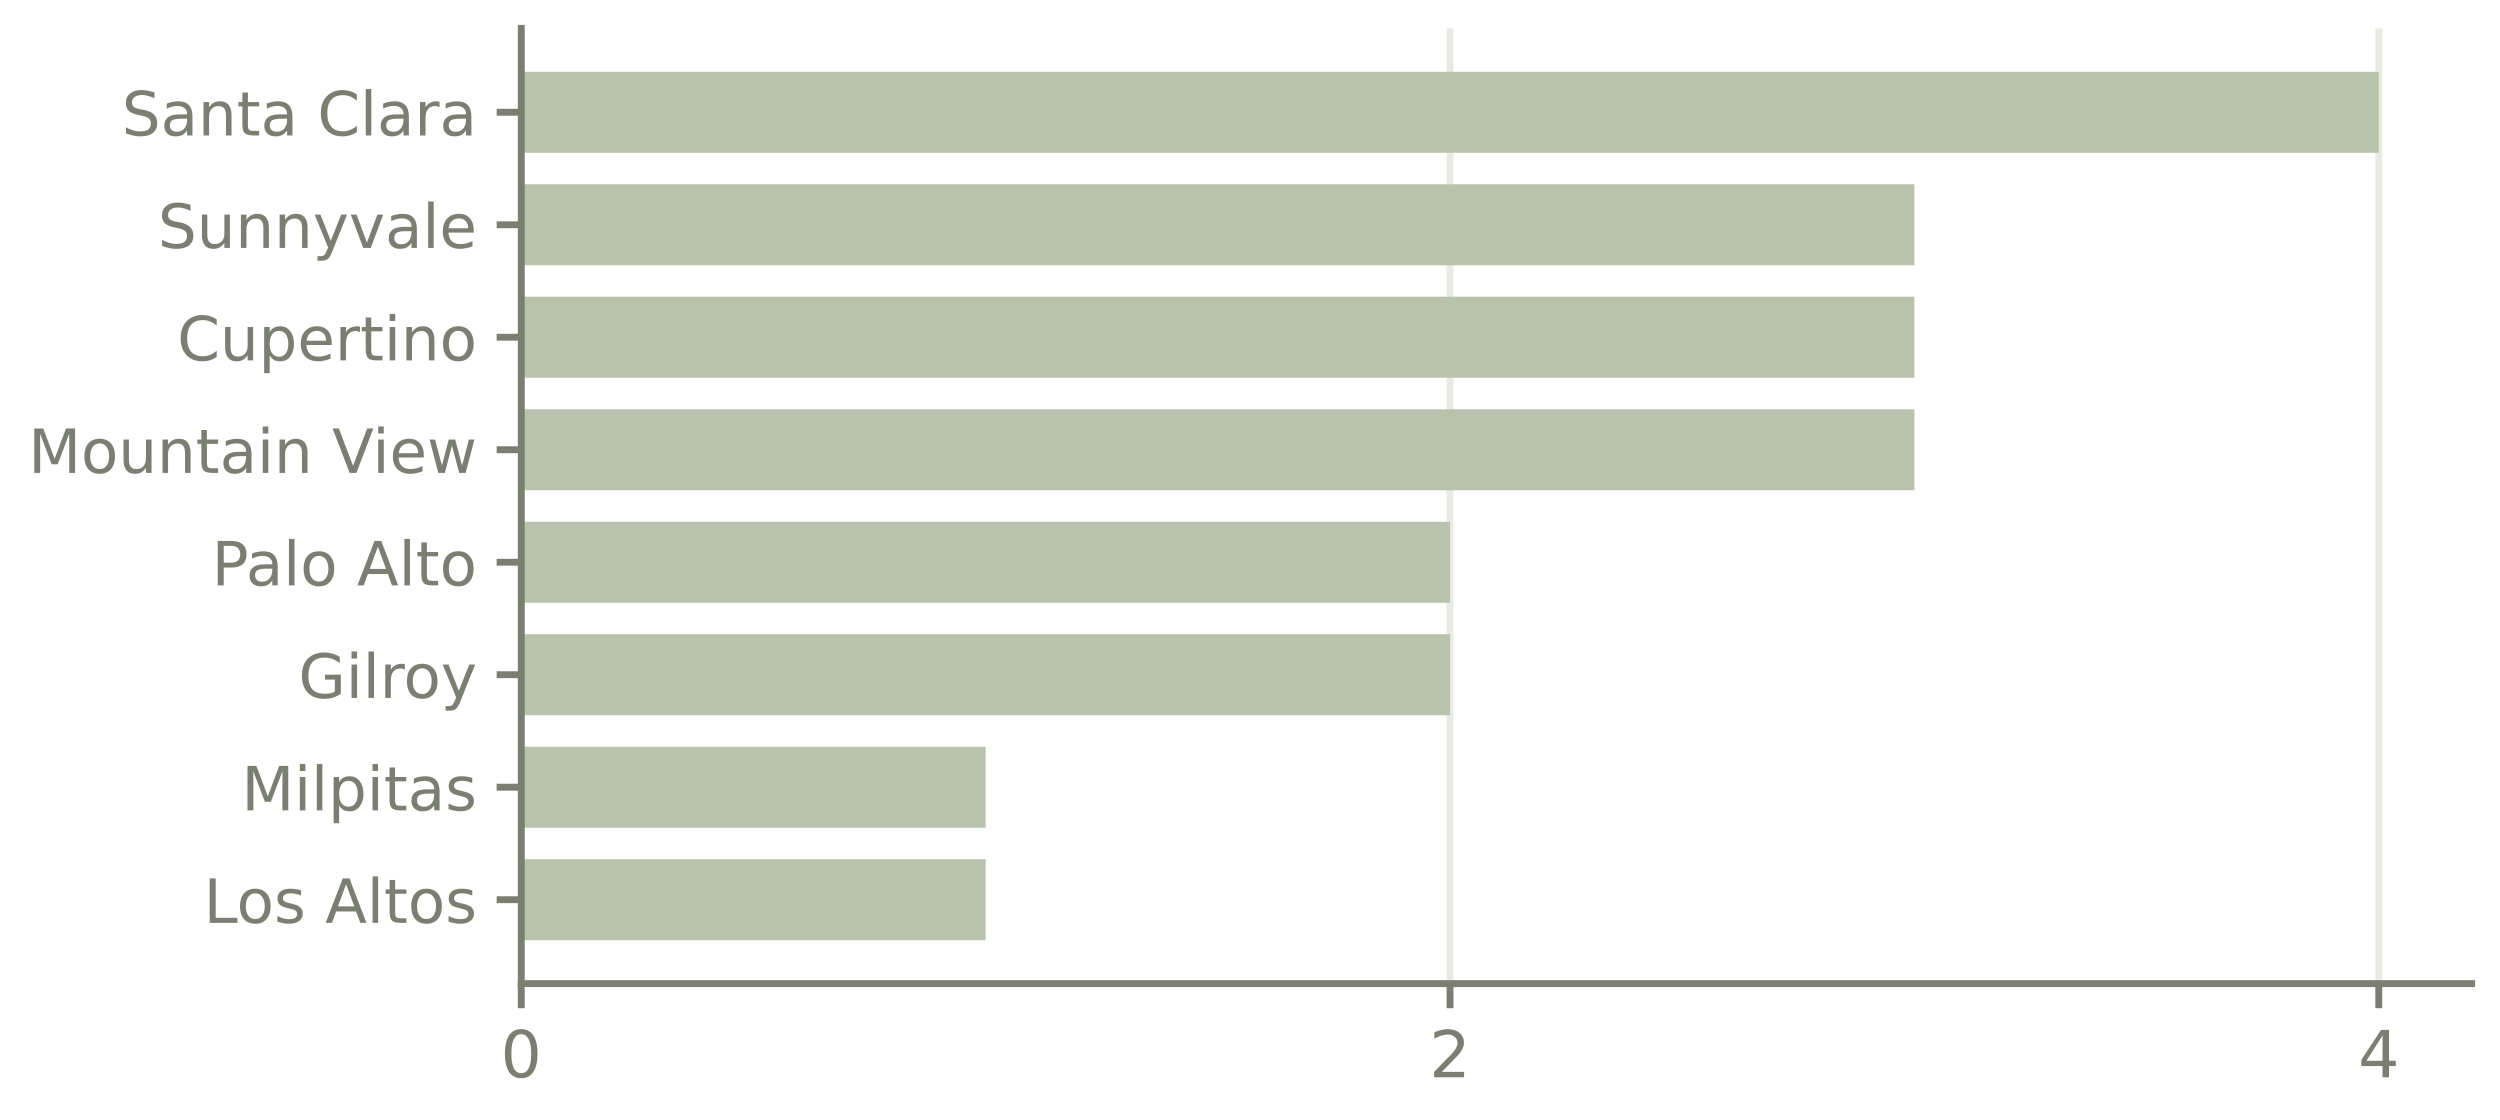
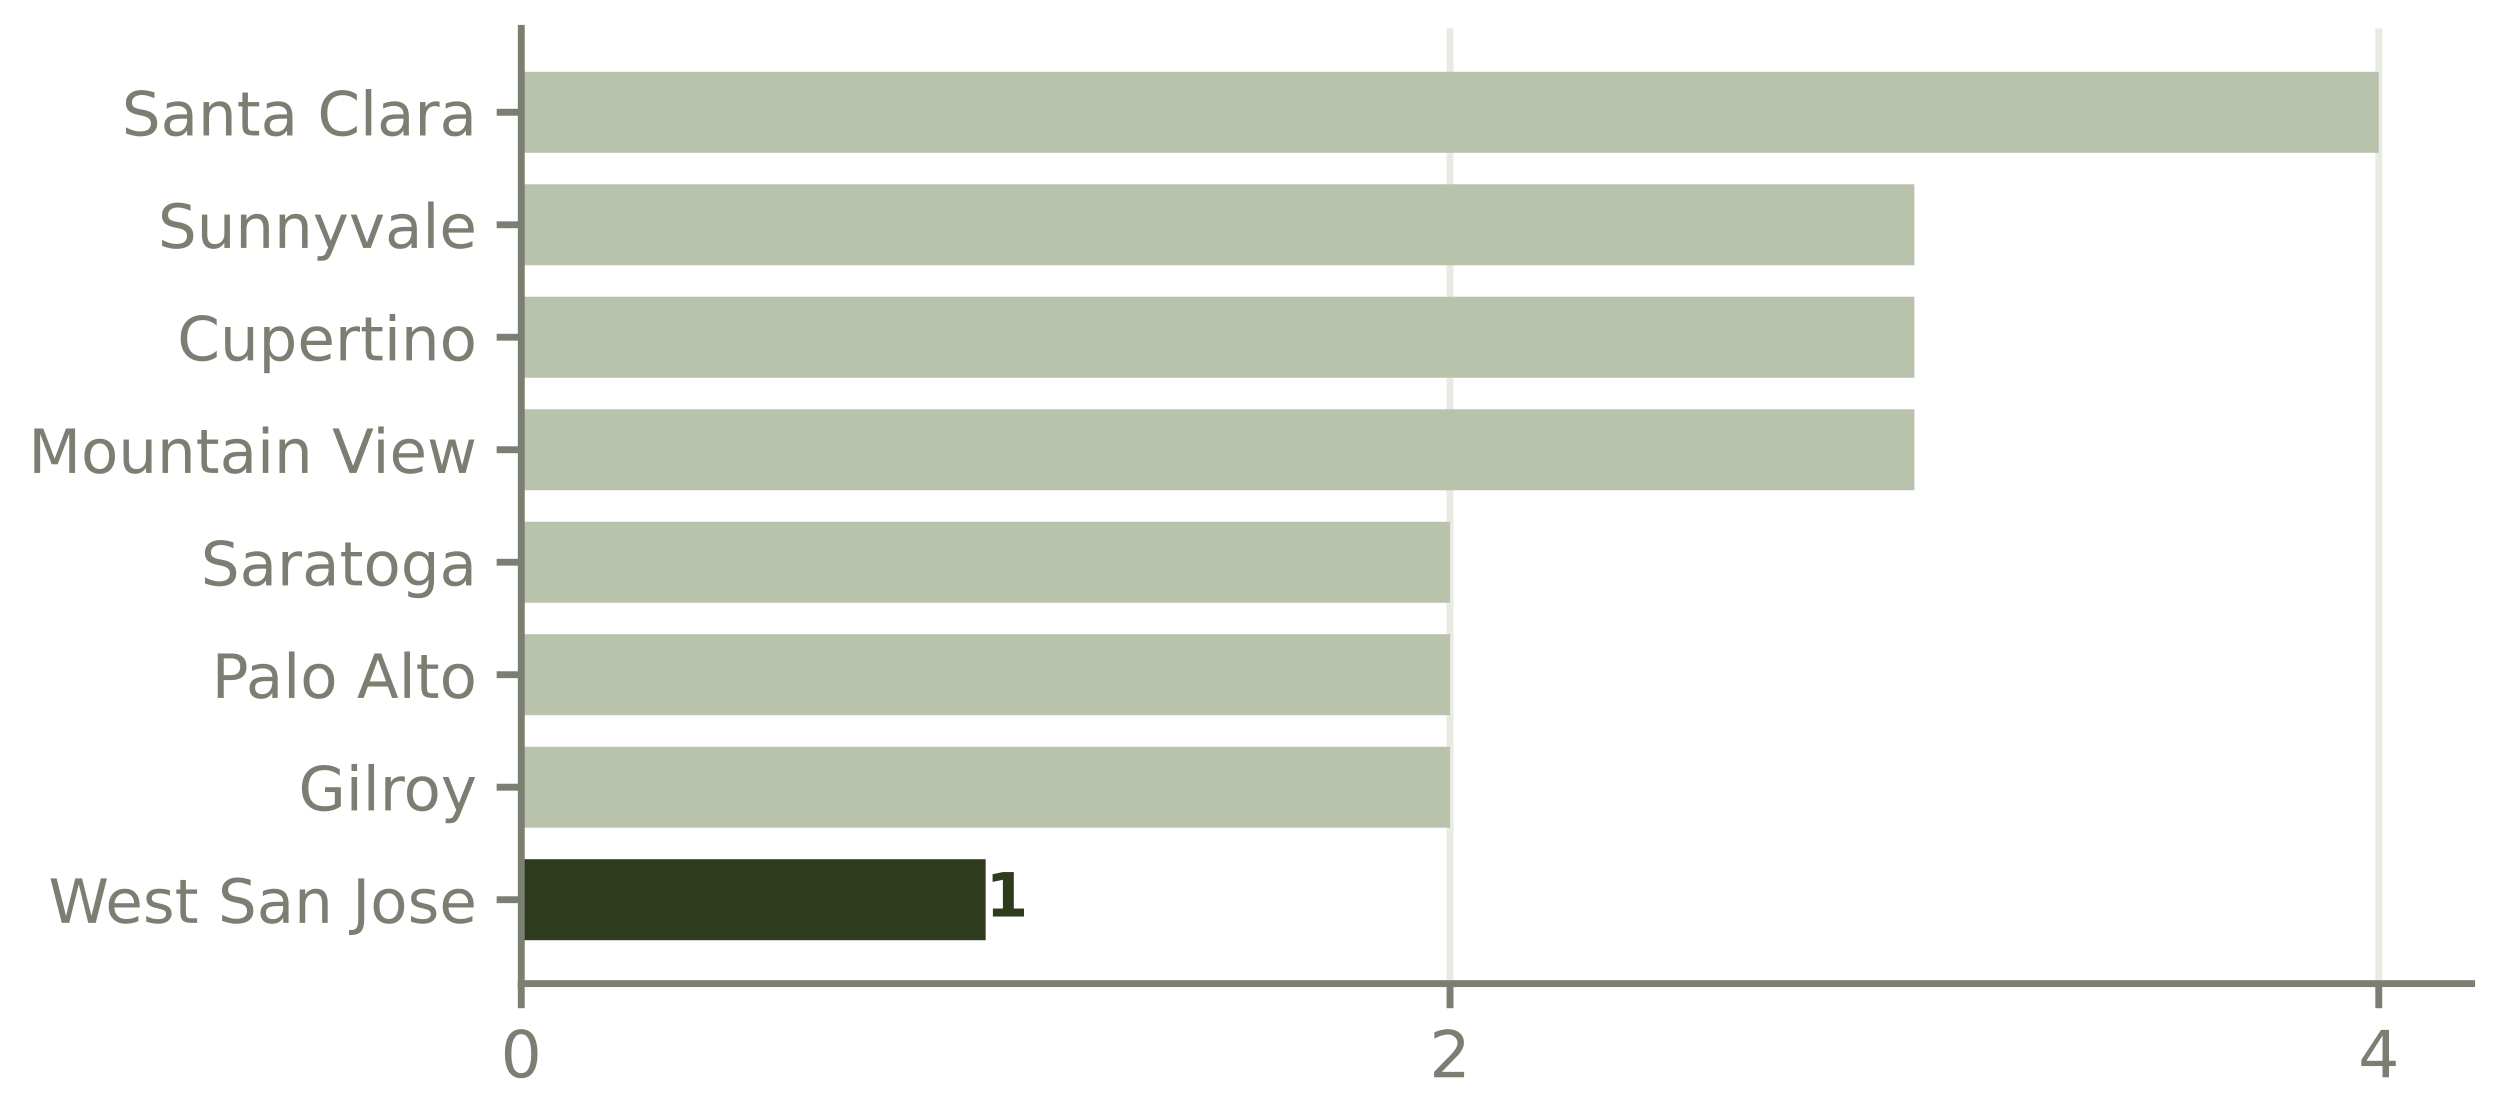
<svg xmlns="http://www.w3.org/2000/svg" xmlns:xlink="http://www.w3.org/1999/xlink" width="253.913pt" height="113.668pt" viewBox="0 0 253.913 113.668" version="1.1">
  <defs>
    <style type="text/css">*{stroke-linejoin: round; stroke-linecap: butt}</style>
  </defs>
  <g id="figure_1">
    <g id="patch_1">
      <path d="M -0 113.668  L 253.913 113.668  L 253.913 0  L -0 0  L -0 113.668  z " style="fill: none" />
    </g>
    <g id="axes_1">
      <g id="patch_2">
        <path d="M 52.943 99.9  L 251.033 99.9  L 251.033 2.88  L 52.943 2.88  L 52.943 99.9  z " style="fill: none" />
      </g>
      <g id="matplotlib.axis_1">
        <g id="xtick_1">
          <g id="line2d_1">
-             <path d="M 52.943 99.9  L 52.943 2.88  " clip-path="url(#p3d86044792)" style="fill: none; stroke: #e8eae3; stroke-width: 0.7; stroke-linecap: square" />
+             <path d="M 52.943 99.9  L 52.943 2.88  " clip-path="url(#p0941d9f18e)" style="fill: none; stroke: #e8eae3; stroke-width: 0.7; stroke-linecap: square" />
          </g>
          <g id="line2d_2">
            <defs>
-               <path id="m86bb582b44" d="M 0 0  L 0 2.5  " style="stroke: #7a7f72; stroke-width: 0.7" />
+               <path id="m7541d4e0c6" d="M 0 0  L 0 2.5  " style="stroke: #7a7f72; stroke-width: 0.7" />
            </defs>
            <g>
-               <use xlink:href="#m86bb582b44" x="52.943" y="99.9" style="fill: #7a7f72; stroke: #7a7f72; stroke-width: 0.7" />
+               <use xlink:href="#m7541d4e0c6" x="52.943" y="99.9" style="fill: #7a7f72; stroke: #7a7f72; stroke-width: 0.7" />
            </g>
          </g>
          <g id="text_1">
            <text style="font-size: 6.6px; font-family: 'DejaVu Sans'; text-anchor: middle; fill: #7a7f72" x="52.943" y="109.415" transform="rotate(-0 52.94322 109.415)">0</text>
          </g>
        </g>
        <g id="xtick_2">
          <g id="line2d_3">
-             <path d="M 147.272 99.9  L 147.272 2.88  " clip-path="url(#p3d86044792)" style="fill: none; stroke: #e8eae3; stroke-width: 0.7; stroke-linecap: square" />
+             <path d="M 147.272 99.9  L 147.272 2.88  " clip-path="url(#p0941d9f18e)" style="fill: none; stroke: #e8eae3; stroke-width: 0.7; stroke-linecap: square" />
          </g>
          <g id="line2d_4">
            <g>
-               <use xlink:href="#m86bb582b44" x="147.272" y="99.9" style="fill: #7a7f72; stroke: #7a7f72; stroke-width: 0.7" />
+               <use xlink:href="#m7541d4e0c6" x="147.272" y="99.9" style="fill: #7a7f72; stroke: #7a7f72; stroke-width: 0.7" />
            </g>
          </g>
          <g id="text_2">
            <text style="font-size: 6.6px; font-family: 'DejaVu Sans'; text-anchor: middle; fill: #7a7f72" x="147.272" y="109.415" transform="rotate(-0 147.2718 109.415)">2</text>
          </g>
        </g>
        <g id="xtick_3">
          <g id="line2d_5">
-             <path d="M 241.6 99.9  L 241.6 2.88  " clip-path="url(#p3d86044792)" style="fill: none; stroke: #e8eae3; stroke-width: 0.7; stroke-linecap: square" />
+             <path d="M 241.6 99.9  L 241.6 2.88  " clip-path="url(#p0941d9f18e)" style="fill: none; stroke: #e8eae3; stroke-width: 0.7; stroke-linecap: square" />
          </g>
          <g id="line2d_6">
            <g>
-               <use xlink:href="#m86bb582b44" x="241.6" y="99.9" style="fill: #7a7f72; stroke: #7a7f72; stroke-width: 0.7" />
+               <use xlink:href="#m7541d4e0c6" x="241.6" y="99.9" style="fill: #7a7f72; stroke: #7a7f72; stroke-width: 0.7" />
            </g>
          </g>
          <g id="text_3">
            <text style="font-size: 6.6px; font-family: 'DejaVu Sans'; text-anchor: middle; fill: #7a7f72" x="241.6" y="109.415" transform="rotate(-0 241.6004 109.415)">4</text>
          </g>
        </g>
      </g>
      <g id="matplotlib.axis_2">
        <g id="ytick_1">
          <g id="line2d_7">
            <defs>
-               <path id="m693c7ef350" d="M 0 0  L -2.5 0  " style="stroke: #7a7f72; stroke-width: 0.7" />
+               <path id="m05e7d0a3f2" d="M 0 0  L -2.5 0  " style="stroke: #7a7f72; stroke-width: 0.7" />
            </defs>
            <g>
-               <use xlink:href="#m693c7ef350" x="52.943" y="91.377" style="fill: #7a7f72; stroke: #7a7f72; stroke-width: 0.7" />
+               <use xlink:href="#m05e7d0a3f2" x="52.943" y="91.377" style="fill: #7a7f72; stroke: #7a7f72; stroke-width: 0.7" />
            </g>
          </g>
          <g id="text_4">
-             <text style="font-size: 6.2px; font-family: 'DejaVu Sans'; text-anchor: end; fill: #7a7f72" x="48.443" y="93.733" transform="rotate(-0 48.44322 93.73256)">Los Altos</text>
+             <text style="font-size: 6.2px; font-family: 'DejaVu Sans'; text-anchor: end; fill: #7a7f72" x="48.443" y="93.733" transform="rotate(-0 48.44322 93.73256)">West San Jose</text>
          </g>
        </g>
        <g id="ytick_2">
          <g id="line2d_8">
            <g>
-               <use xlink:href="#m693c7ef350" x="52.943" y="79.952" style="fill: #7a7f72; stroke: #7a7f72; stroke-width: 0.7" />
+               <use xlink:href="#m05e7d0a3f2" x="52.943" y="79.952" style="fill: #7a7f72; stroke: #7a7f72; stroke-width: 0.7" />
            </g>
          </g>
          <g id="text_5">
-             <text style="font-size: 6.2px; font-family: 'DejaVu Sans'; text-anchor: end; fill: #7a7f72" x="48.443" y="82.308" transform="rotate(-0 48.44322 82.30769)">Milpitas</text>
+             <text style="font-size: 6.2px; font-family: 'DejaVu Sans'; text-anchor: end; fill: #7a7f72" x="48.443" y="82.308" transform="rotate(-0 48.44322 82.30769)">Gilroy</text>
          </g>
        </g>
        <g id="ytick_3">
          <g id="line2d_9">
            <g>
-               <use xlink:href="#m693c7ef350" x="52.943" y="68.527" style="fill: #7a7f72; stroke: #7a7f72; stroke-width: 0.7" />
+               <use xlink:href="#m05e7d0a3f2" x="52.943" y="68.527" style="fill: #7a7f72; stroke: #7a7f72; stroke-width: 0.7" />
            </g>
          </g>
          <g id="text_6">
-             <text style="font-size: 6.2px; font-family: 'DejaVu Sans'; text-anchor: end; fill: #7a7f72" x="48.443" y="70.883" transform="rotate(-0 48.44322 70.88282)">Gilroy</text>
+             <text style="font-size: 6.2px; font-family: 'DejaVu Sans'; text-anchor: end; fill: #7a7f72" x="48.443" y="70.883" transform="rotate(-0 48.44322 70.88282)">Palo Alto</text>
          </g>
        </g>
        <g id="ytick_4">
          <g id="line2d_10">
            <g>
-               <use xlink:href="#m693c7ef350" x="52.943" y="57.102" style="fill: #7a7f72; stroke: #7a7f72; stroke-width: 0.7" />
+               <use xlink:href="#m05e7d0a3f2" x="52.943" y="57.102" style="fill: #7a7f72; stroke: #7a7f72; stroke-width: 0.7" />
            </g>
          </g>
          <g id="text_7">
-             <text style="font-size: 6.2px; font-family: 'DejaVu Sans'; text-anchor: end; fill: #7a7f72" x="48.443" y="59.458" transform="rotate(-0 48.44322 59.45795)">Palo Alto</text>
+             <text style="font-size: 6.2px; font-family: 'DejaVu Sans'; text-anchor: end; fill: #7a7f72" x="48.443" y="59.458" transform="rotate(-0 48.44322 59.45795)">Saratoga</text>
          </g>
        </g>
        <g id="ytick_5">
          <g id="line2d_11">
            <g>
-               <use xlink:href="#m693c7ef350" x="52.943" y="45.678" style="fill: #7a7f72; stroke: #7a7f72; stroke-width: 0.7" />
+               <use xlink:href="#m05e7d0a3f2" x="52.943" y="45.678" style="fill: #7a7f72; stroke: #7a7f72; stroke-width: 0.7" />
            </g>
          </g>
          <g id="text_8">
            <text style="font-size: 6.2px; font-family: 'DejaVu Sans'; text-anchor: end; fill: #7a7f72" x="48.443" y="48.033" transform="rotate(-0 48.44322 48.03308)">Mountain View</text>
          </g>
        </g>
        <g id="ytick_6">
          <g id="line2d_12">
            <g>
-               <use xlink:href="#m693c7ef350" x="52.943" y="34.253" style="fill: #7a7f72; stroke: #7a7f72; stroke-width: 0.7" />
+               <use xlink:href="#m05e7d0a3f2" x="52.943" y="34.253" style="fill: #7a7f72; stroke: #7a7f72; stroke-width: 0.7" />
            </g>
          </g>
          <g id="text_9">
            <text style="font-size: 6.2px; font-family: 'DejaVu Sans'; text-anchor: end; fill: #7a7f72" x="48.443" y="36.608" transform="rotate(-0 48.44322 36.60821)">Cupertino</text>
          </g>
        </g>
        <g id="ytick_7">
          <g id="line2d_13">
            <g>
-               <use xlink:href="#m693c7ef350" x="52.943" y="22.828" style="fill: #7a7f72; stroke: #7a7f72; stroke-width: 0.7" />
+               <use xlink:href="#m05e7d0a3f2" x="52.943" y="22.828" style="fill: #7a7f72; stroke: #7a7f72; stroke-width: 0.7" />
            </g>
          </g>
          <g id="text_10">
            <text style="font-size: 6.2px; font-family: 'DejaVu Sans'; text-anchor: end; fill: #7a7f72" x="48.443" y="25.183" transform="rotate(-0 48.44322 25.18334)">Sunnyvale</text>
          </g>
        </g>
        <g id="ytick_8">
          <g id="line2d_14">
            <g>
-               <use xlink:href="#m693c7ef350" x="52.943" y="11.403" style="fill: #7a7f72; stroke: #7a7f72; stroke-width: 0.7" />
+               <use xlink:href="#m05e7d0a3f2" x="52.943" y="11.403" style="fill: #7a7f72; stroke: #7a7f72; stroke-width: 0.7" />
            </g>
          </g>
          <g id="text_11">
            <text style="font-size: 6.2px; font-family: 'DejaVu Sans'; text-anchor: end; fill: #7a7f72" x="48.443" y="13.758" transform="rotate(-0 48.44322 13.75847)">Santa Clara</text>
          </g>
        </g>
      </g>
      <g id="patch_3">
-         <path d="M 52.943 95.49  L 100.108 95.49  L 100.108 87.264  L 52.943 87.264  z " clip-path="url(#p3d86044792)" style="fill: #b9c2ab" />
+         <path d="M 52.943 95.49  L 100.108 95.49  L 100.108 87.264  L 52.943 87.264  z " clip-path="url(#p0941d9f18e)" style="fill: #2e3b1c" />
      </g>
      <g id="patch_4">
-         <path d="M 52.943 84.065  L 100.108 84.065  L 100.108 75.839  L 52.943 75.839  z " clip-path="url(#p3d86044792)" style="fill: #b9c2ab" />
+         <path d="M 52.943 84.065  L 147.272 84.065  L 147.272 75.839  L 52.943 75.839  z " clip-path="url(#p0941d9f18e)" style="fill: #b9c2ab" />
      </g>
      <g id="patch_5">
-         <path d="M 52.943 72.64  L 147.272 72.64  L 147.272 64.414  L 52.943 64.414  z " clip-path="url(#p3d86044792)" style="fill: #b9c2ab" />
+         <path d="M 52.943 72.64  L 147.272 72.64  L 147.272 64.414  L 52.943 64.414  z " clip-path="url(#p0941d9f18e)" style="fill: #b9c2ab" />
      </g>
      <g id="patch_6">
-         <path d="M 52.943 61.215  L 147.272 61.215  L 147.272 52.989  L 52.943 52.989  z " clip-path="url(#p3d86044792)" style="fill: #b9c2ab" />
+         <path d="M 52.943 61.215  L 147.272 61.215  L 147.272 52.989  L 52.943 52.989  z " clip-path="url(#p0941d9f18e)" style="fill: #b9c2ab" />
      </g>
      <g id="patch_7">
-         <path d="M 52.943 49.791  L 194.436 49.791  L 194.436 41.565  L 52.943 41.565  z " clip-path="url(#p3d86044792)" style="fill: #b9c2ab" />
+         <path d="M 52.943 49.791  L 194.436 49.791  L 194.436 41.565  L 52.943 41.565  z " clip-path="url(#p0941d9f18e)" style="fill: #b9c2ab" />
      </g>
      <g id="patch_8">
-         <path d="M 52.943 38.366  L 194.436 38.366  L 194.436 30.14  L 52.943 30.14  z " clip-path="url(#p3d86044792)" style="fill: #b9c2ab" />
+         <path d="M 52.943 38.366  L 194.436 38.366  L 194.436 30.14  L 52.943 30.14  z " clip-path="url(#p0941d9f18e)" style="fill: #b9c2ab" />
      </g>
      <g id="patch_9">
-         <path d="M 52.943 26.941  L 194.436 26.941  L 194.436 18.715  L 52.943 18.715  z " clip-path="url(#p3d86044792)" style="fill: #b9c2ab" />
+         <path d="M 52.943 26.941  L 194.436 26.941  L 194.436 18.715  L 52.943 18.715  z " clip-path="url(#p0941d9f18e)" style="fill: #b9c2ab" />
      </g>
      <g id="patch_10">
-         <path d="M 52.943 15.516  L 241.6 15.516  L 241.6 7.29  L 52.943 7.29  z " clip-path="url(#p3d86044792)" style="fill: #b9c2ab" />
+         <path d="M 52.943 15.516  L 241.6 15.516  L 241.6 7.29  L 52.943 7.29  z " clip-path="url(#p0941d9f18e)" style="fill: #b9c2ab" />
      </g>
      <g id="patch_11">
        <path d="M 52.943 99.9  L 52.943 2.88  " style="fill: none; stroke: #7a7f72; stroke-width: 0.7; stroke-linejoin: miter; stroke-linecap: square" />
      </g>
      <g id="patch_12">
        <path d="M 52.943 99.9  L 251.033 99.9  " style="fill: none; stroke: #7a7f72; stroke-width: 0.7; stroke-linejoin: miter; stroke-linecap: square" />
      </g>
+       <g id="text_12">
+         <text style="font-weight: 700; font-size: 6.2px; font-family: 'DejaVu Sans'; text-anchor: start; fill: #2e3b1c" x="100.108" y="93.088" transform="rotate(-0 100.1075 93.08786)"> 1</text>
+       </g>
    </g>
  </g>
  <defs>
-     <clipPath id="p3d86044792">
+     <clipPath id="p0941d9f18e">
      <rect x="52.943" y="2.88" width="198.09" height="97.02" />
    </clipPath>
  </defs>
</svg>
